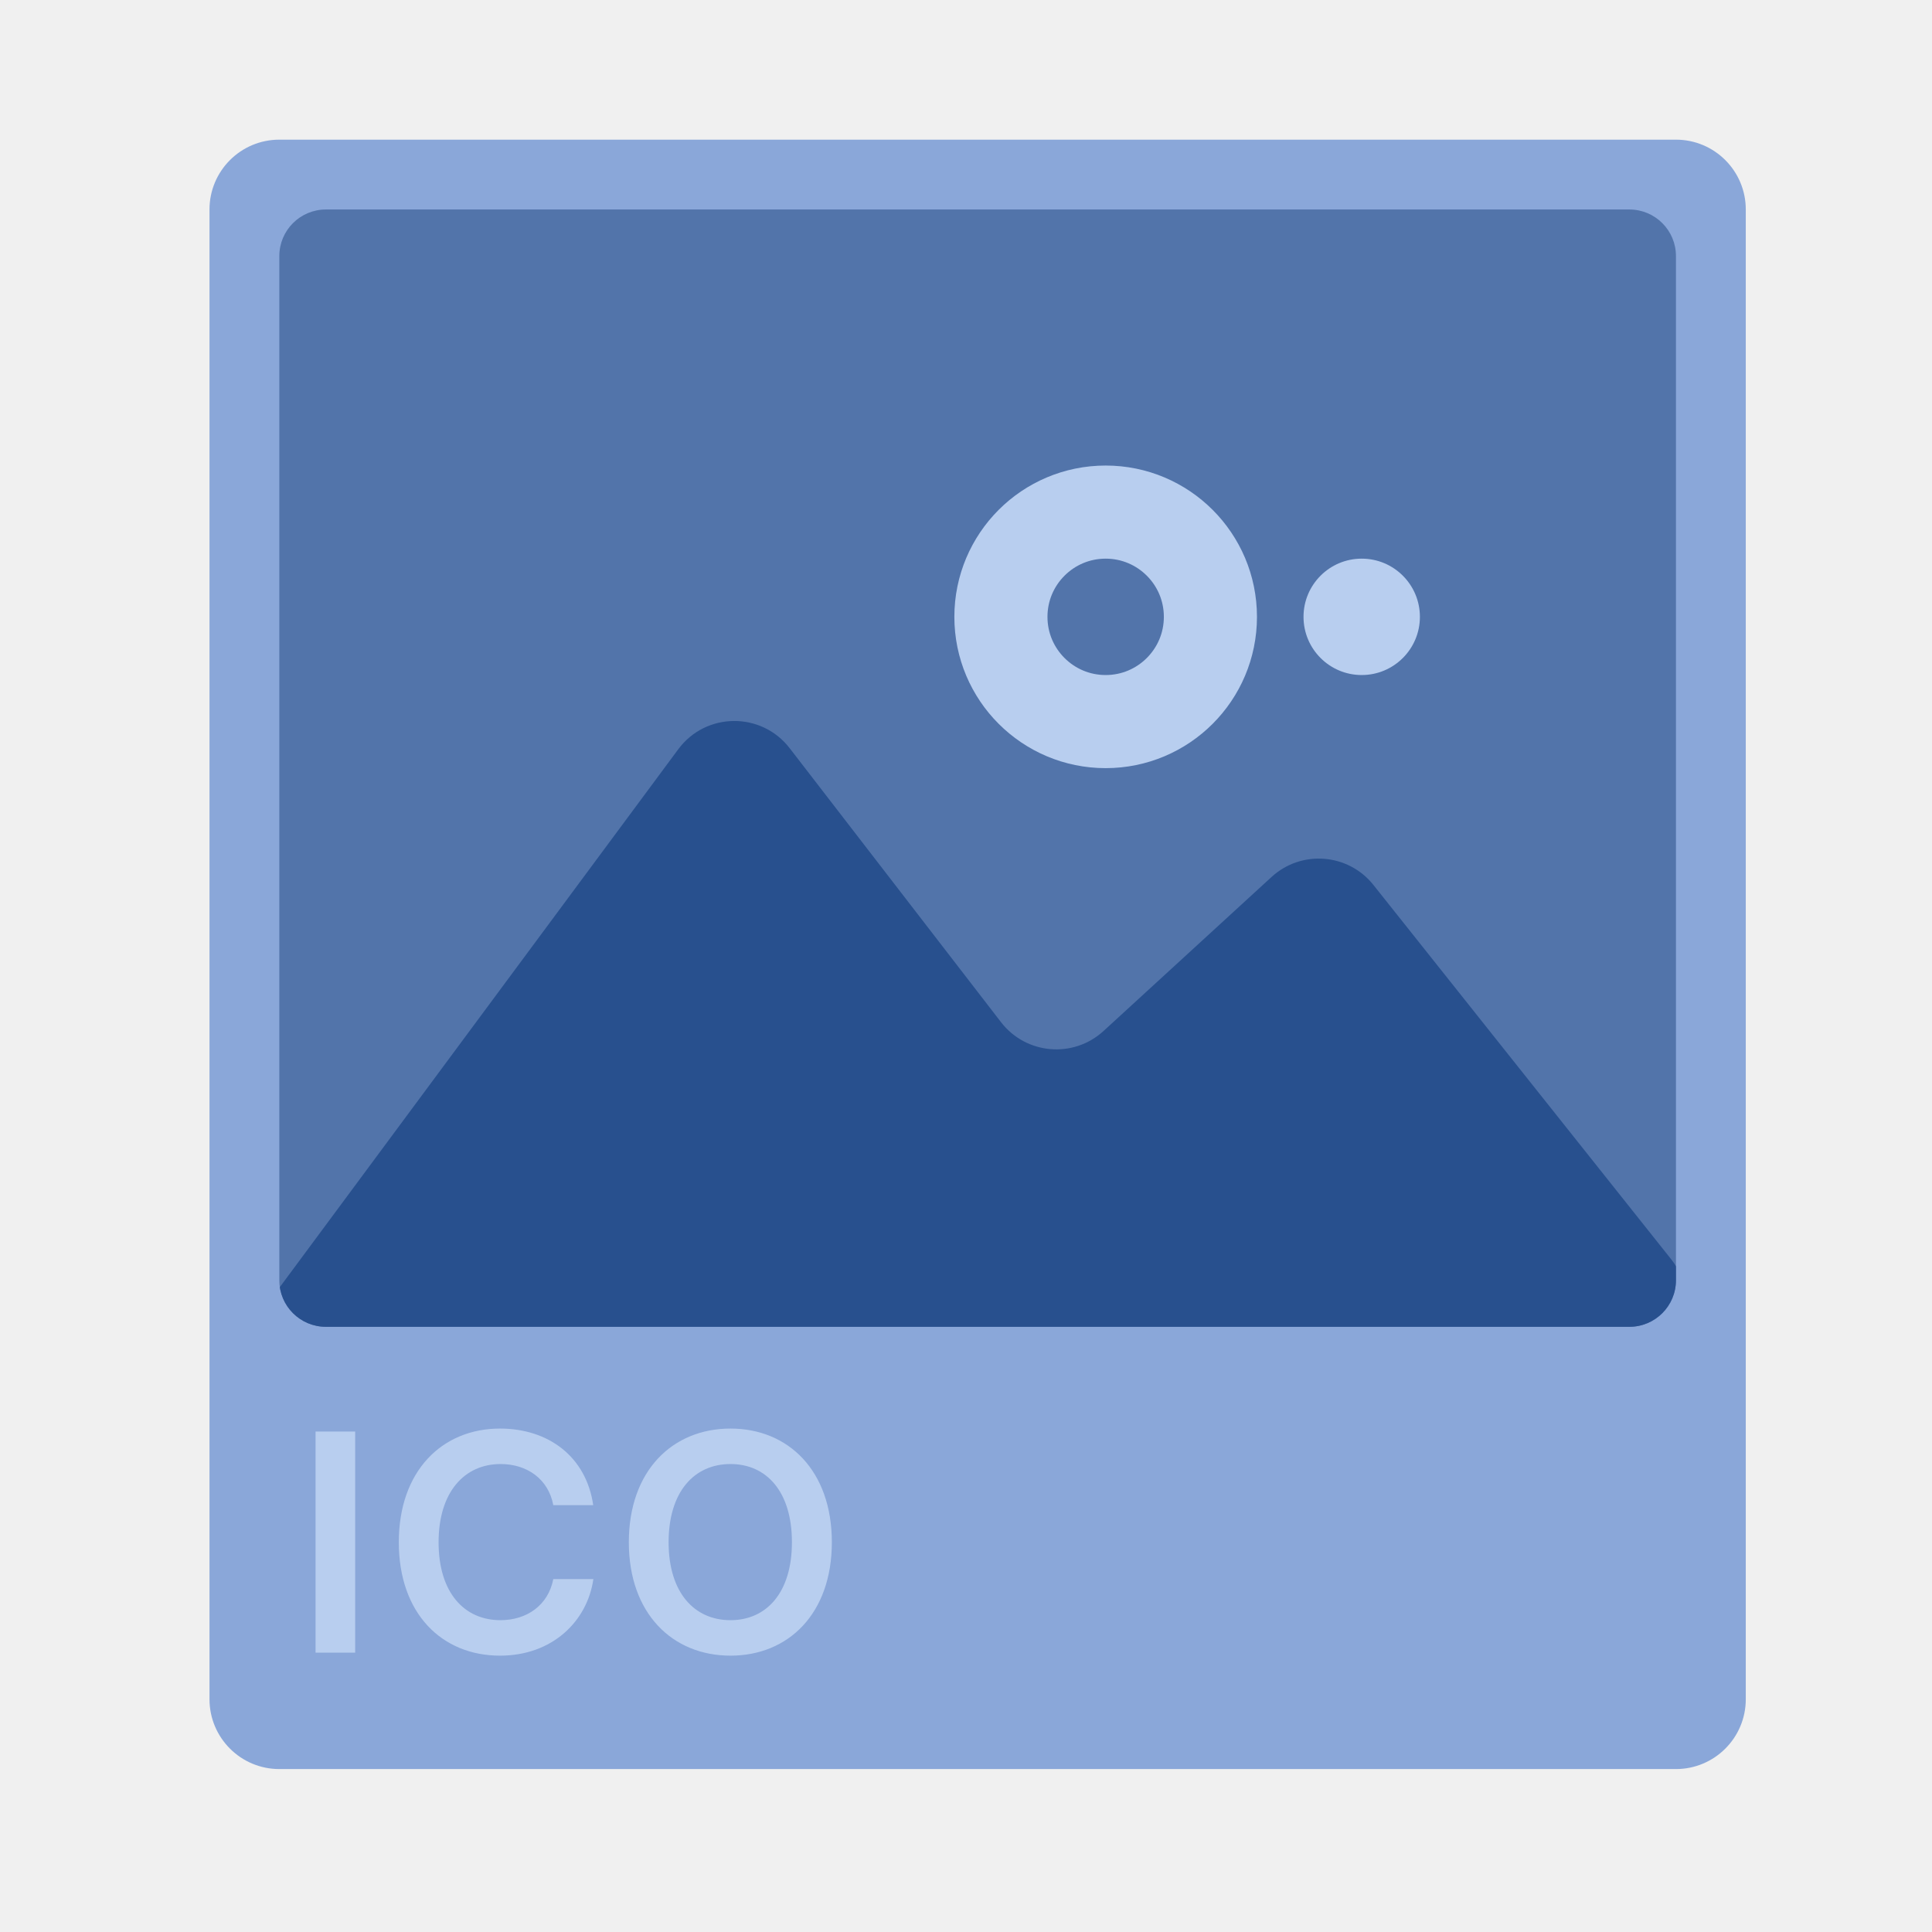
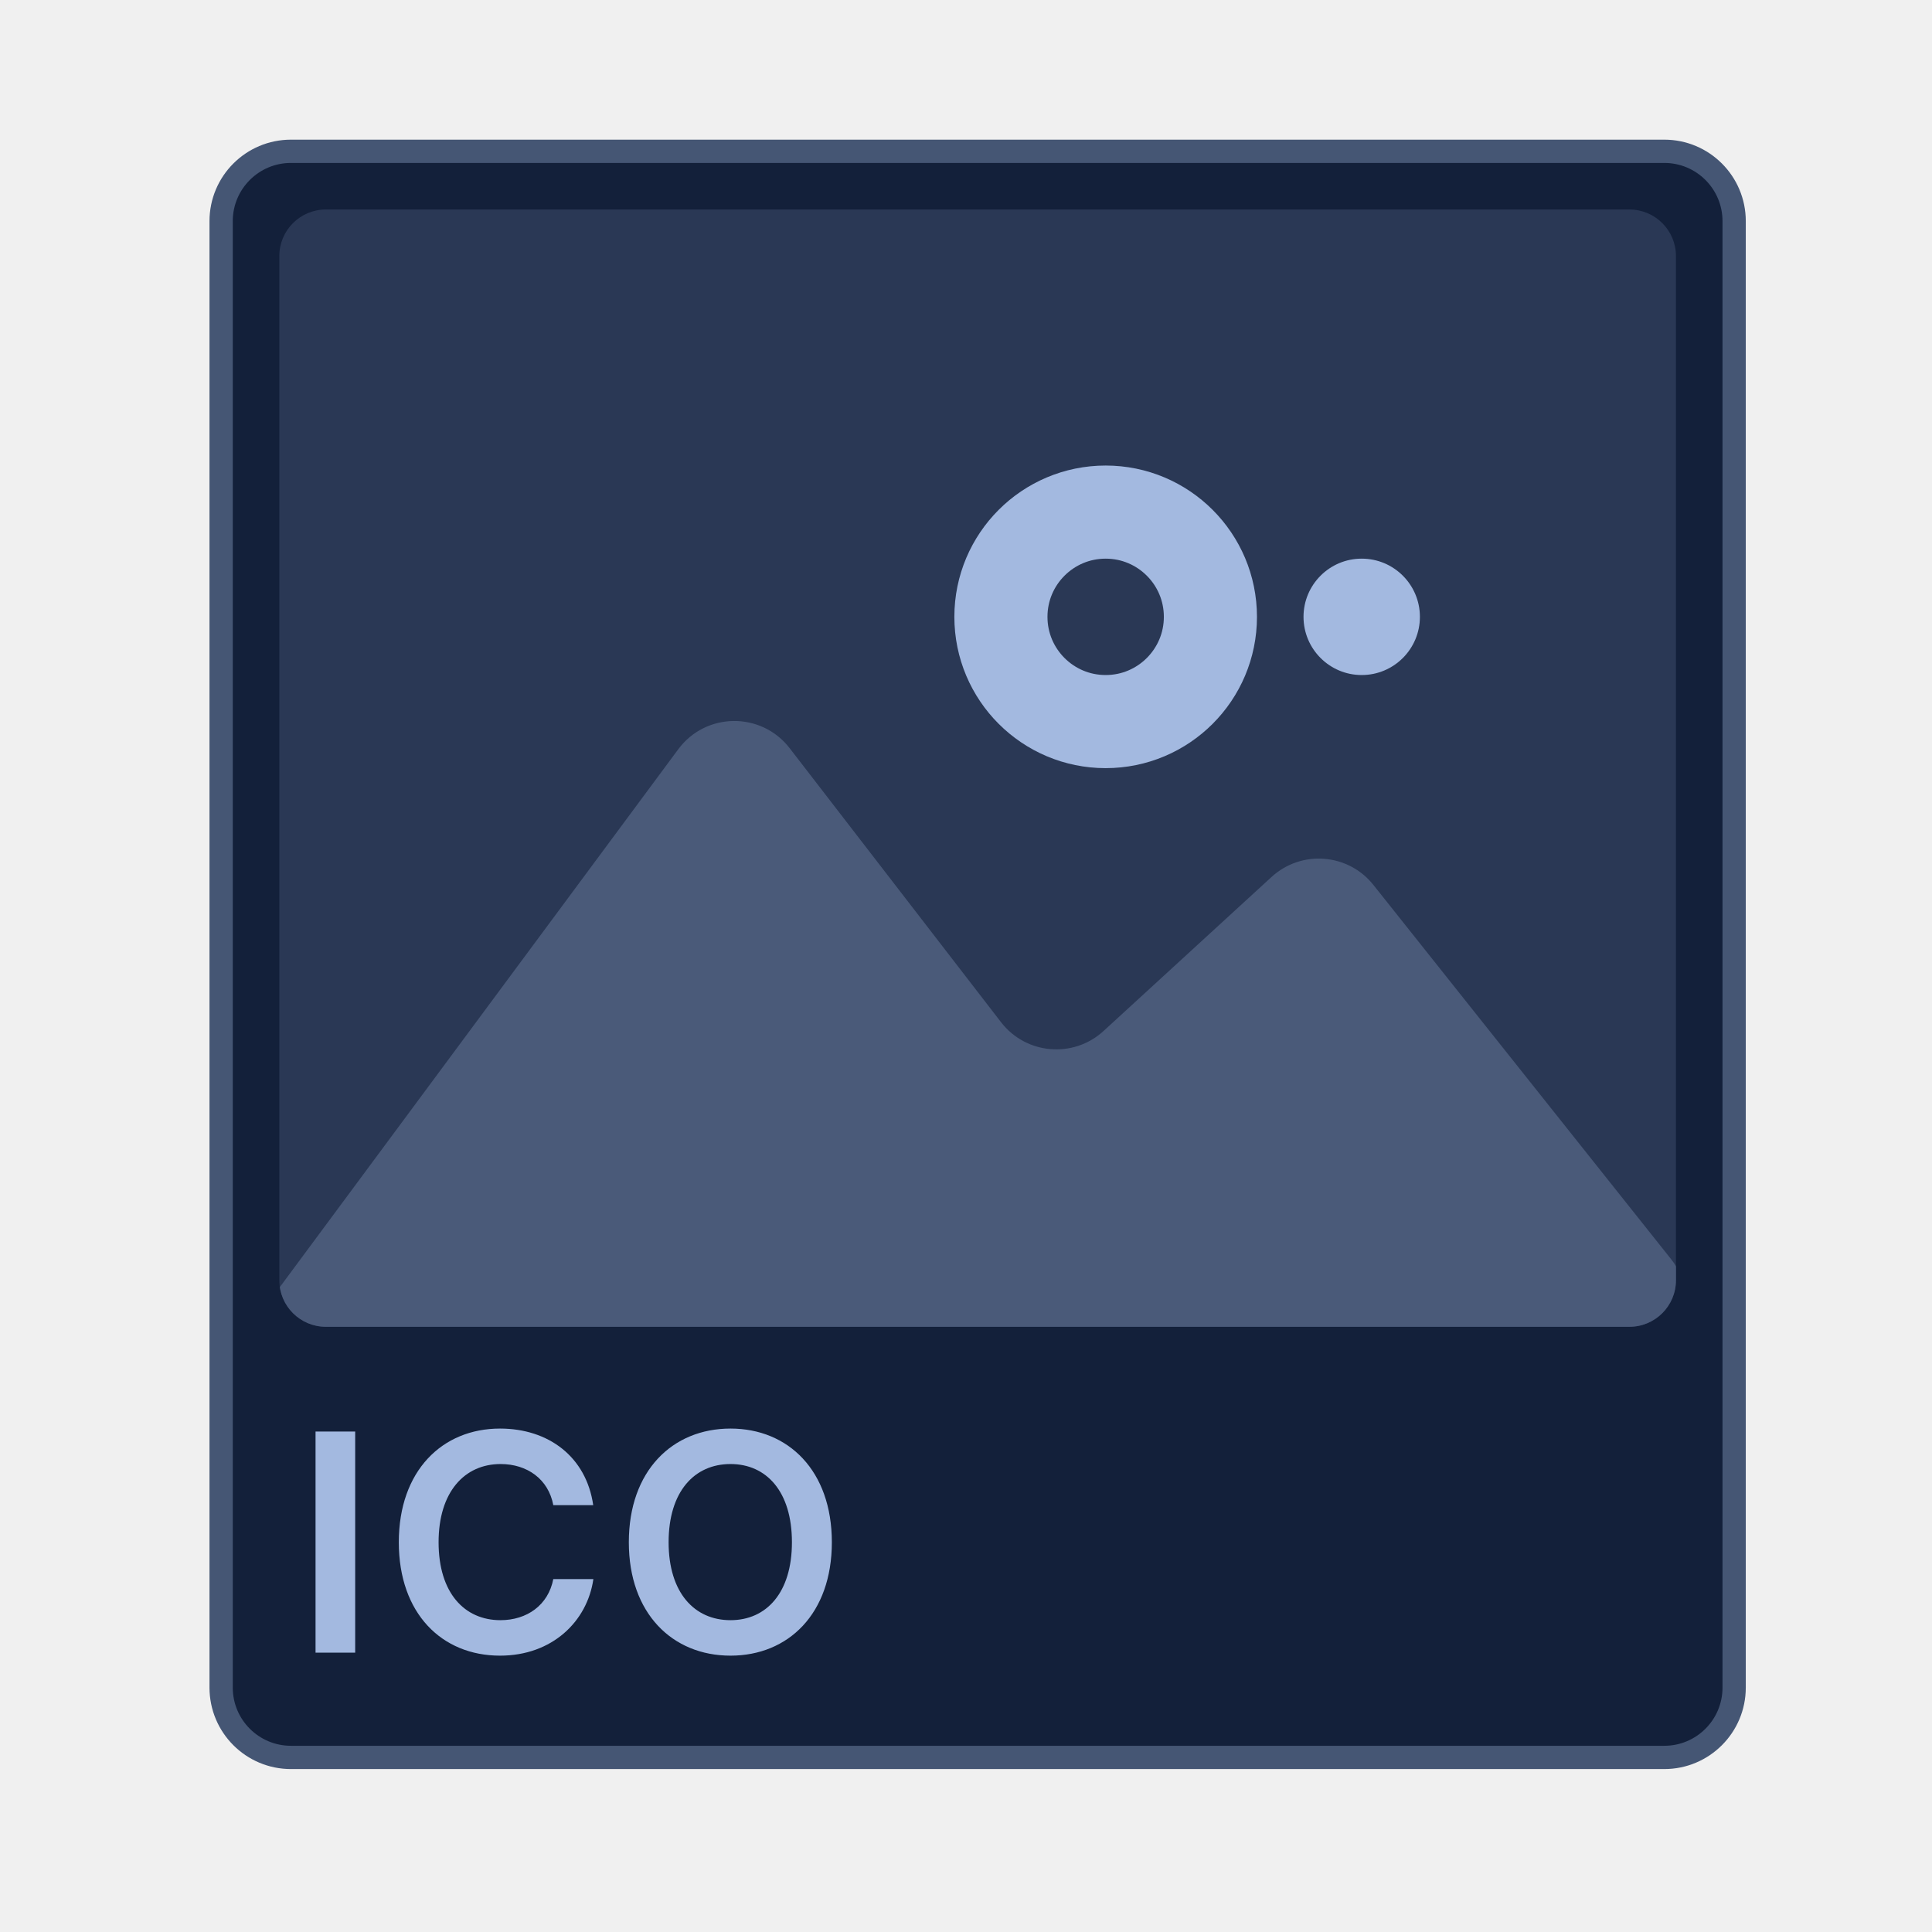
- <svg xmlns="http://www.w3.org/2000/svg" width="83" height="83" viewBox="0 0 83 83" fill="none">
-   <rect x="9" y="6" width="66" height="70" rx="3" fill="#8AA7D9" />
-   <rect x="12" y="9" width="60" height="48" rx="2" fill="#5274AA" />
-   <mask id="m" style="mask-type:alpha" maskUnits="userSpaceOnUse" x="12" y="9" width="60" height="48">
+ <svg xmlns="http://www.w3.org/2000/svg" viewBox="0 0 83 83" fill="none" role="img" aria-label="ICO file icon">
+   <rect x="9.5" y="6.5" width="65" height="69" rx="3" fill="#13203A" stroke="#455674" />
+   <rect x="12" y="9" width="60" height="48" rx="2" fill="#2A3855" />
+   <mask id="m86792474" style="mask-type:alpha" maskUnits="userSpaceOnUse" x="12" y="9" width="60" height="48">
    <rect x="12" y="9" width="60" height="48" rx="2" fill="#fff" />
  </mask>
-   <g mask="url(#m)">
-     <path d="M29.138 32.189L11.835 55.547C11.614 55.846 11.454 56.186 11.363 56.547C10.922 58.314 12.238 60.033 14.059 60.067L63.005 60.991C63.333 60.997 63.659 60.949 63.971 60.85L70.352 58.82C72.354 58.183 73.098 55.738 71.79 54.093L59.003 38.018C57.92 36.657 55.91 36.499 54.628 37.674L47.408 44.293C46.112 45.48 44.078 45.305 43.005 43.914L33.924 32.142C32.708 30.566 30.323 30.589 29.138 32.189Z" fill="#28508E" />
+   <g mask="url(#m86792474)">
+     <path d="M29.138 32.189L11.835 55.547C11.614 55.846 11.454 56.186 11.363 56.547C10.922 58.314 12.238 60.033 14.059 60.067L63.005 60.991C63.333 60.997 63.659 60.949 63.971 60.85L70.352 58.82C72.354 58.183 73.098 55.738 71.79 54.093L59.003 38.018C57.92 36.657 55.91 36.499 54.628 37.674L47.408 44.293C46.112 45.48 44.078 45.305 43.005 43.914L33.924 32.142C32.708 30.566 30.323 30.589 29.138 32.189Z" fill="#4A5A79" />
  </g>
-   <circle cx="47.5" cy="26.5" r="4.5" stroke-width="4" stroke="#B8CEEF" />
-   <circle cx="58.5" cy="26.5" r="2.5" fill="#B8CEEF" />
-   <path d="M15.259 61.5H13.556V71.0H15.259ZM21.481 71.128C23.726 71.128 25.23 69.655 25.492 67.838H23.77C23.553 68.96 22.635 69.604 21.5 69.604C19.957 69.604 18.842 68.437 18.842 66.256C18.842 64.101 19.951 62.896 21.507 62.896C22.642 62.896 23.56 63.54 23.77 64.662H25.485C25.186 62.584 23.566 61.372 21.481 61.372C19.001 61.372 17.133 63.183 17.133 66.256C17.133 69.317 18.982 71.128 21.481 71.128ZM31.383 71.128C33.869 71.128 35.737 69.323 35.737 66.256C35.737 63.183 33.869 61.372 31.383 61.372C28.89 61.372 27.015 63.183 27.015 66.256C27.015 69.317 28.89 71.128 31.383 71.128ZM31.383 69.604C29.827 69.604 28.724 68.418 28.724 66.256C28.724 64.082 29.827 62.896 31.383 62.896C32.926 62.896 34.022 64.076 34.022 66.256C34.022 68.424 32.926 69.604 31.383 69.604Z" fill="#B8CEEF" />
+   <circle cx="47.5" cy="26.5" r="4.5" stroke-width="4" stroke="#A3B9E0" />
+   <circle cx="58.5" cy="26.5" r="2.5" fill="#A3B9E0" />
+   <path d="M15.259 61.5H13.556V71.0H15.259ZM21.481 71.128C23.726 71.128 25.23 69.655 25.492 67.838H23.77C23.553 68.96 22.635 69.604 21.5 69.604C19.957 69.604 18.842 68.437 18.842 66.256C18.842 64.101 19.951 62.896 21.507 62.896C22.642 62.896 23.56 63.54 23.77 64.662H25.485C25.186 62.584 23.566 61.372 21.481 61.372C19.001 61.372 17.133 63.183 17.133 66.256C17.133 69.317 18.982 71.128 21.481 71.128ZM31.383 71.128C33.869 71.128 35.737 69.323 35.737 66.256C35.737 63.183 33.869 61.372 31.383 61.372C28.89 61.372 27.015 63.183 27.015 66.256C27.015 69.317 28.89 71.128 31.383 71.128ZM31.383 69.604C29.827 69.604 28.724 68.418 28.724 66.256C28.724 64.082 29.827 62.896 31.383 62.896C32.926 62.896 34.022 64.076 34.022 66.256C34.022 68.424 32.926 69.604 31.383 69.604Z" fill="#A3B9E0" />
</svg>
